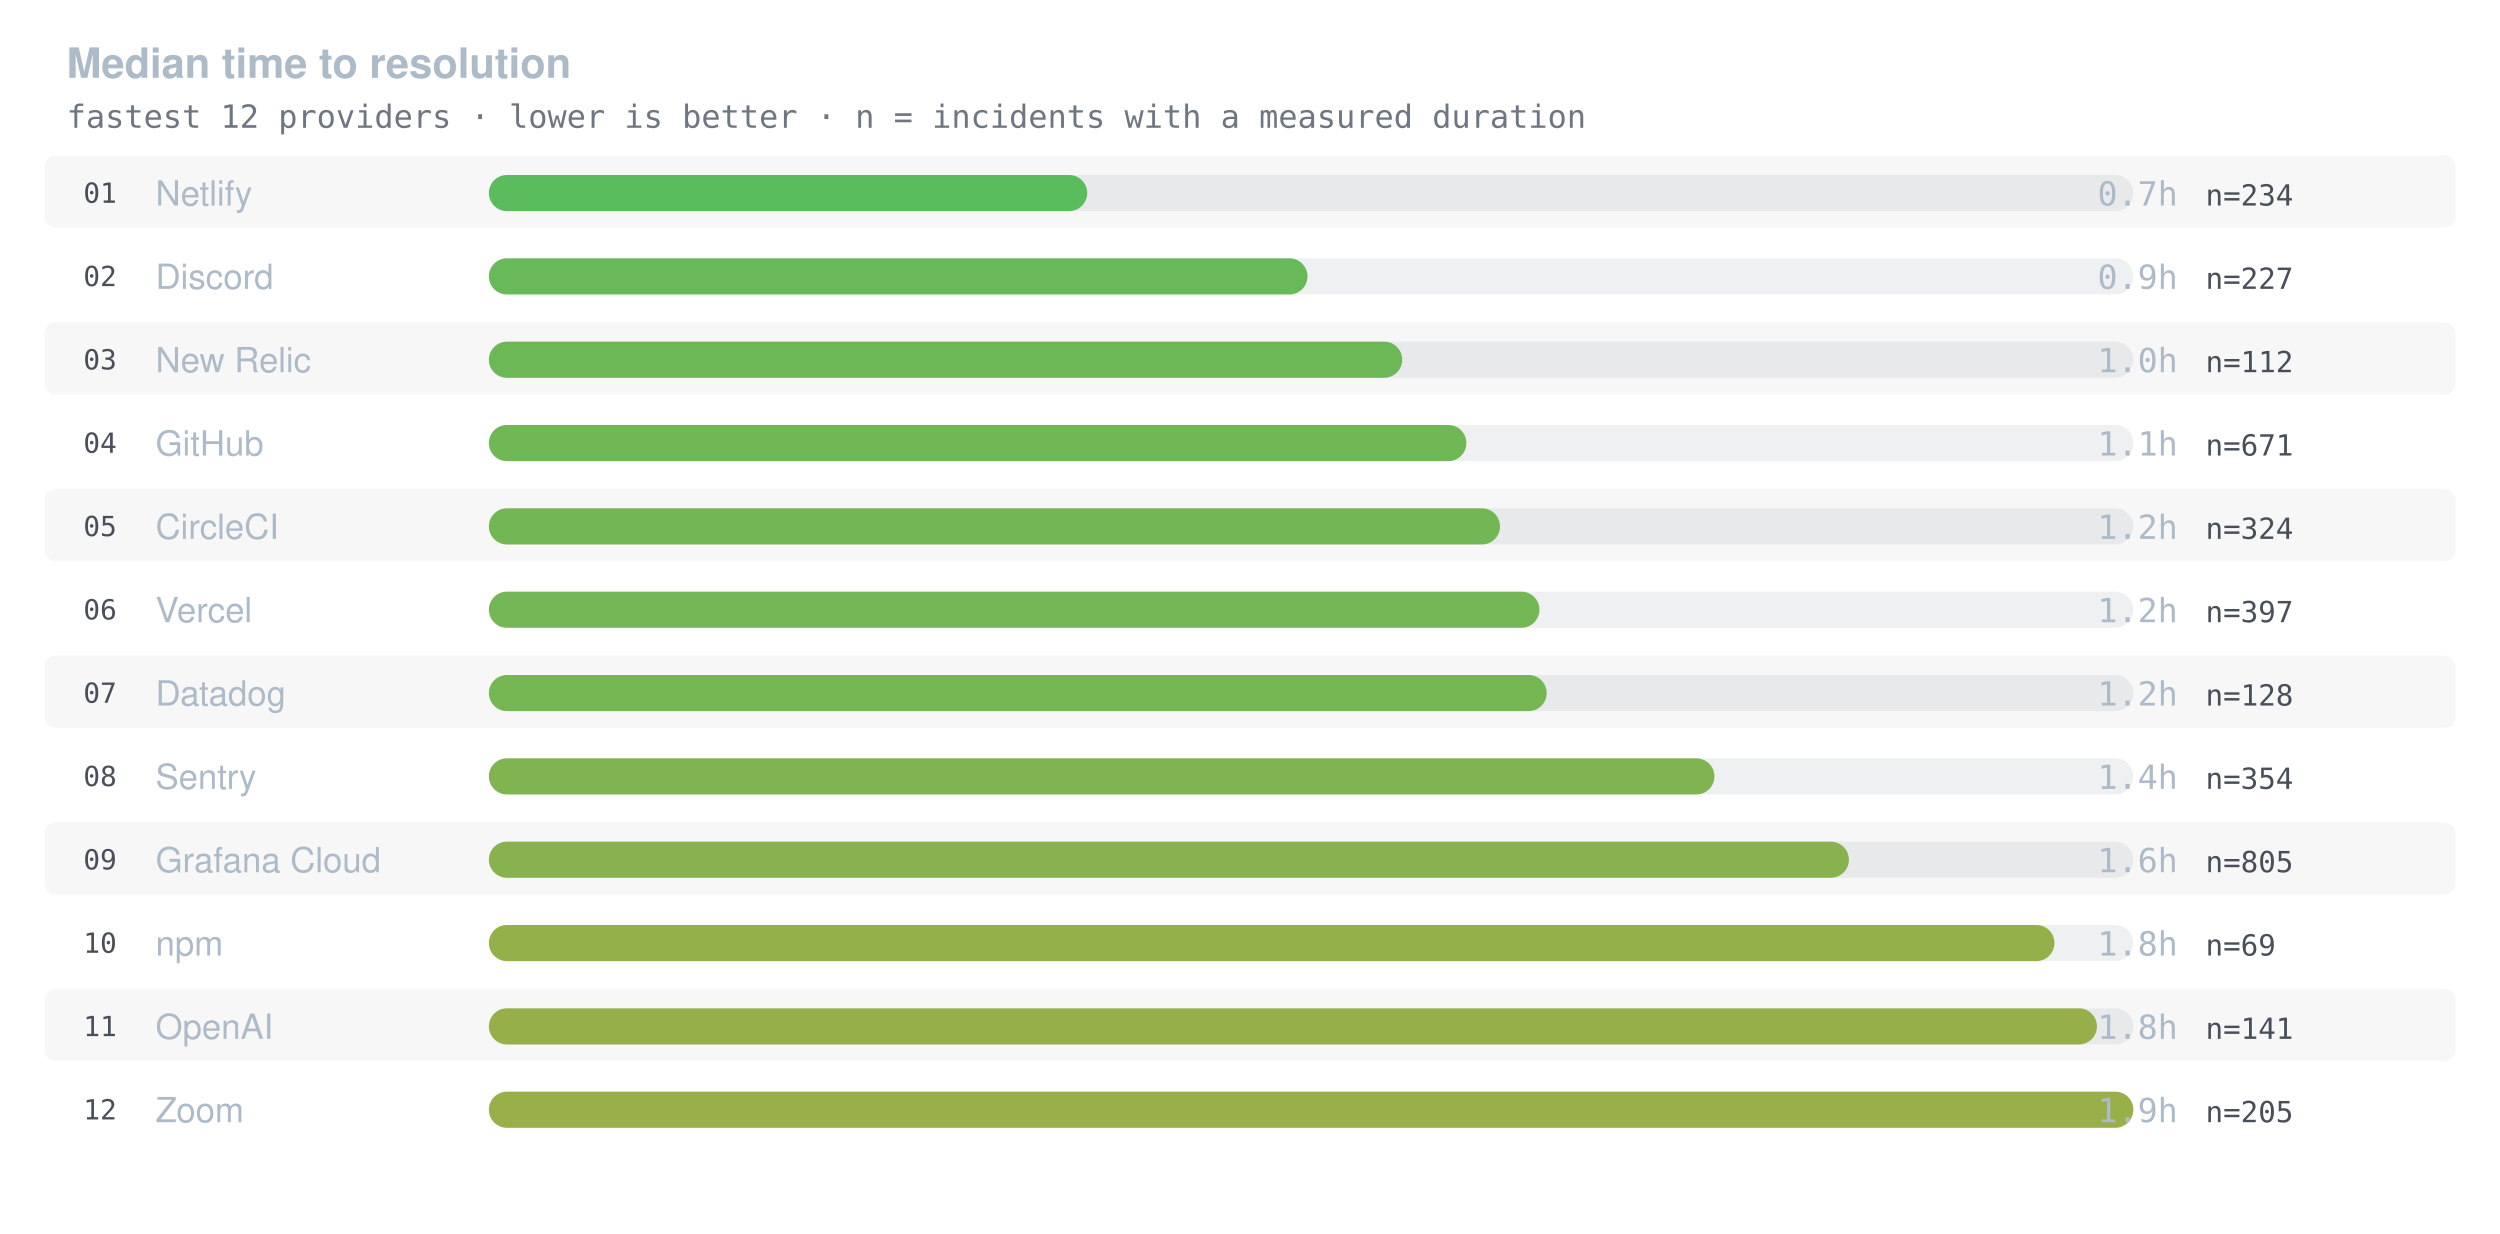
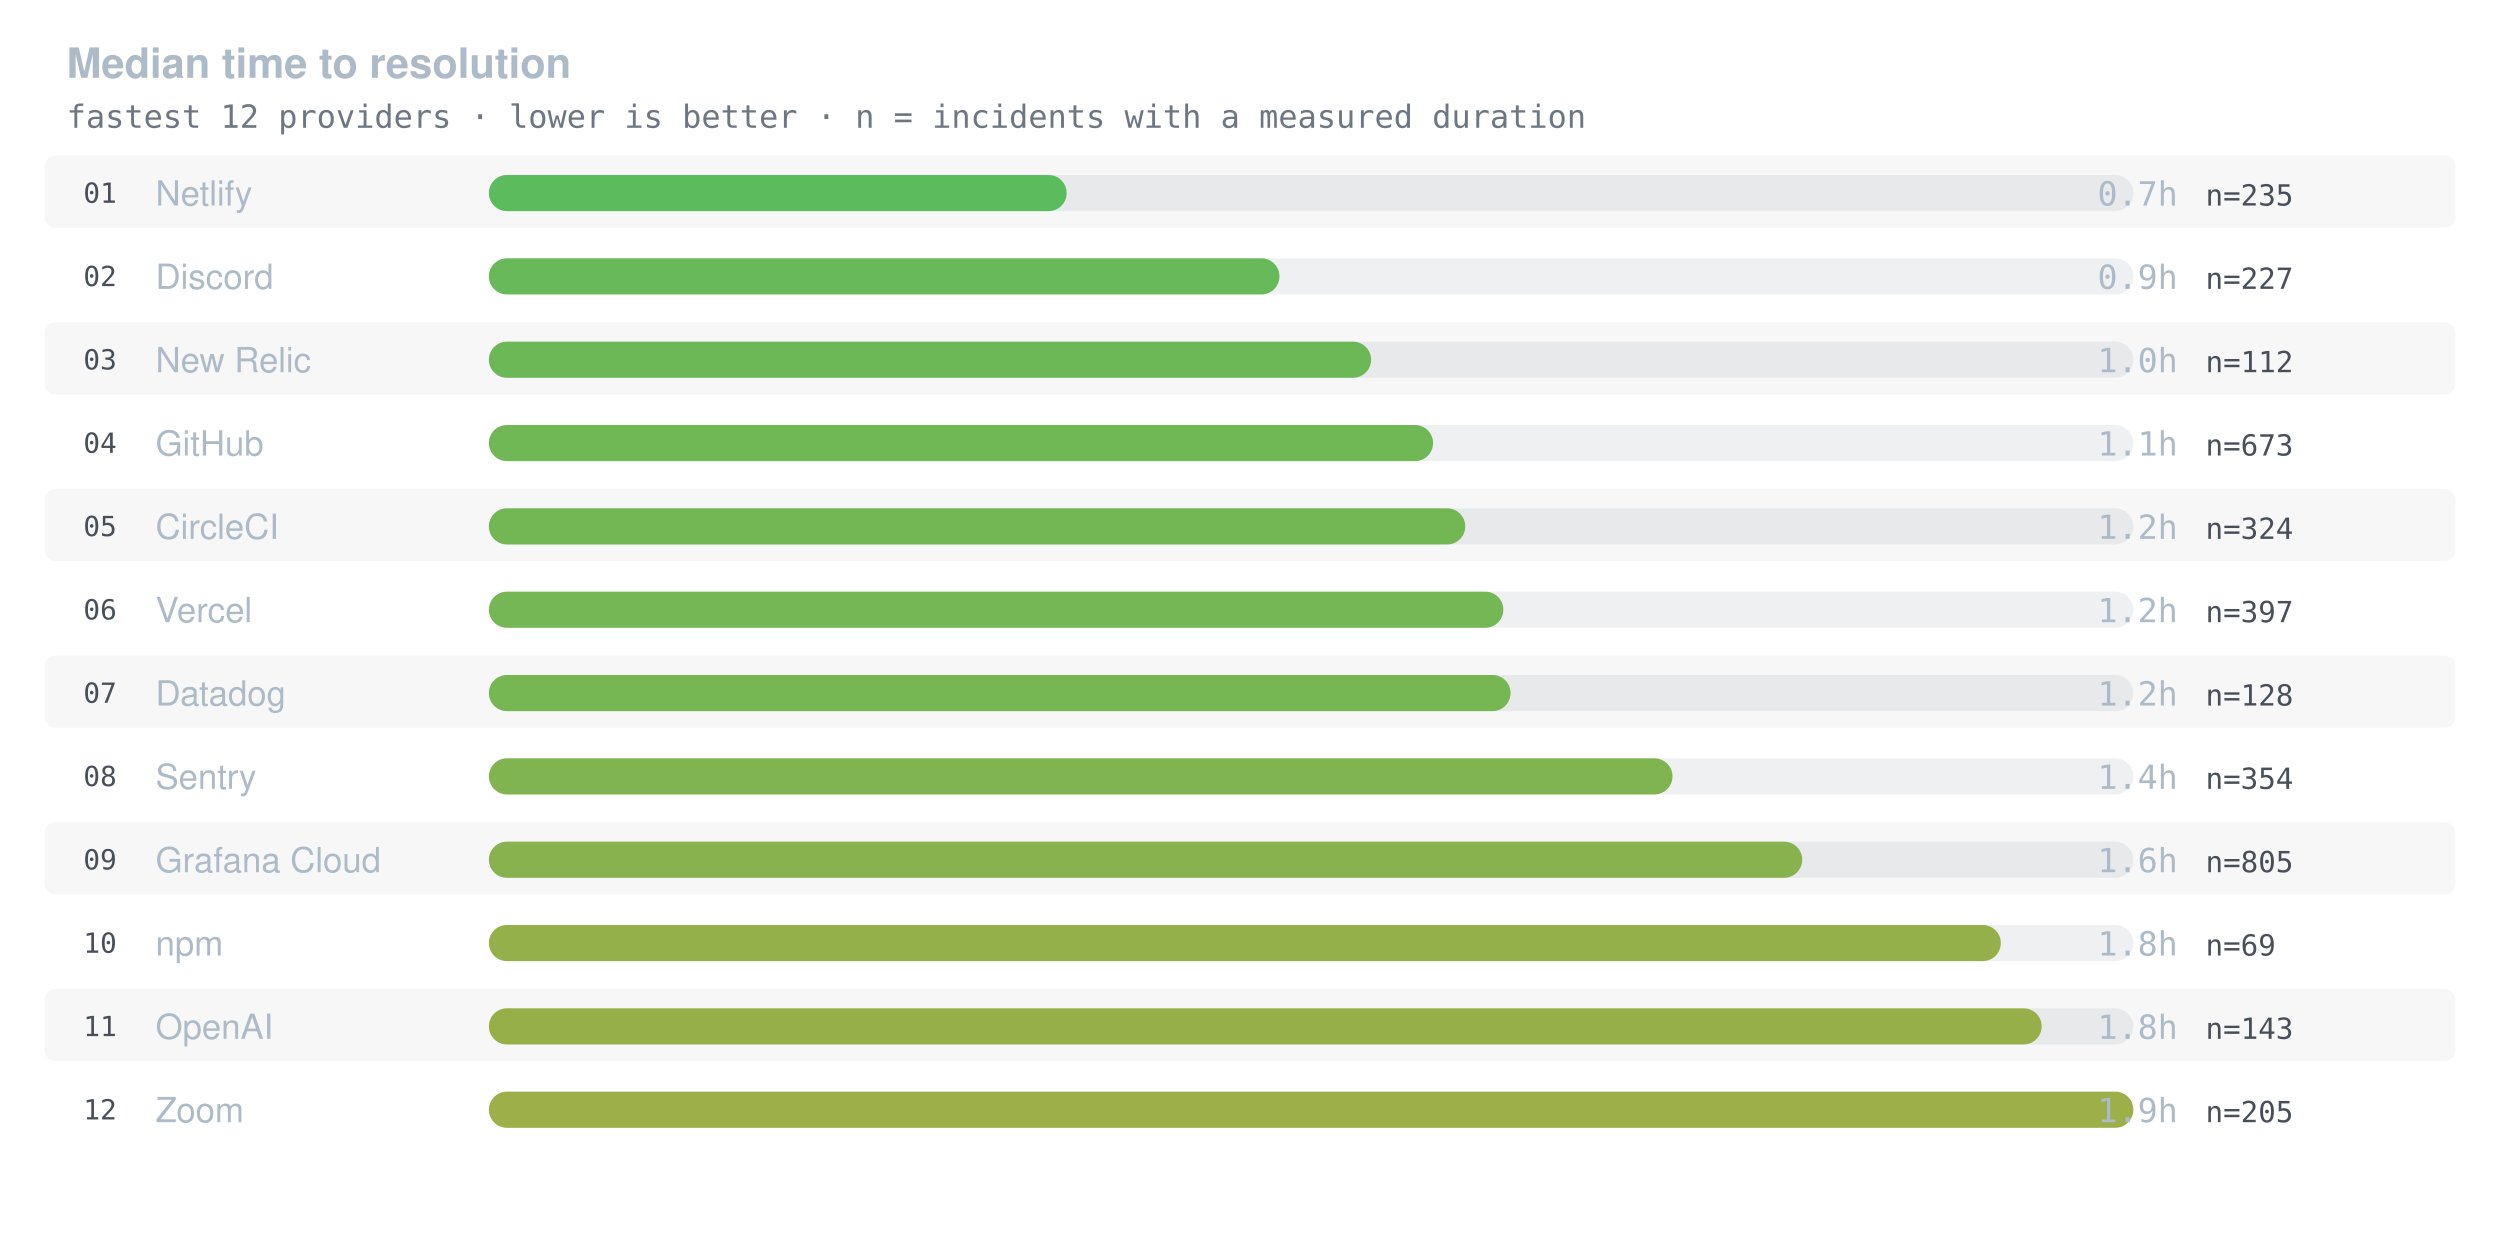
<svg xmlns="http://www.w3.org/2000/svg" viewBox="0 0 900 444" width="900" height="444" role="img">
  <text x="24" y="28" fill="#adbac7" font-size="15" font-family="-apple-system,BlinkMacSystemFont,Segoe UI,Helvetica,Arial,sans-serif" font-weight="600">Median time to resolution</text>
  <text x="24" y="46" fill="#6e7681" font-size="11.5" font-family="ui-monospace,SFMono-Regular,Menlo,Consolas,monospace">fastest 12 providers · lower is better · n = incidents with a measured duration</text>
  <rect x="16" y="56" width="868" height="26" rx="4" fill="#6e7681" opacity="0.055" />
  <text x="30" y="73" fill="#484f58" font-size="10" font-family="ui-monospace,SFMono-Regular,Menlo,Consolas,monospace">01</text>
  <text x="56" y="74" fill="#adbac7" font-size="12.5" font-family="-apple-system,BlinkMacSystemFont,Segoe UI,Helvetica,Arial,sans-serif">Netlify</text>
  <rect x="176" y="63" width="592" height="13" rx="6.5" fill="#6e7681" opacity="0.11" />
-   <rect x="176" y="63" width="215.4" height="13" rx="6.5" fill="#4ab74d" opacity="0.9" />
+   <rect x="176" y="63" width="208.0" height="13" rx="6.5" fill="#4ab74d" opacity="0.9" />
  <text x="784" y="74" fill="#adbac7" font-size="12" font-family="ui-monospace,SFMono-Regular,Menlo,Consolas,monospace" text-anchor="end">0.7h</text>
-   <text x="794" y="74" fill="#484f58" font-size="10.5" font-family="ui-monospace,SFMono-Regular,Menlo,Consolas,monospace">n=234</text>
+   <text x="794" y="74" fill="#484f58" font-size="10.5" font-family="ui-monospace,SFMono-Regular,Menlo,Consolas,monospace">n=235</text>
  <text x="30" y="103" fill="#484f58" font-size="10" font-family="ui-monospace,SFMono-Regular,Menlo,Consolas,monospace">02</text>
  <text x="56" y="104" fill="#adbac7" font-size="12.5" font-family="-apple-system,BlinkMacSystemFont,Segoe UI,Helvetica,Arial,sans-serif">Discord</text>
  <rect x="176" y="93" width="592" height="13" rx="6.5" fill="#6e7681" opacity="0.11" />
-   <rect x="176" y="93" width="294.7" height="13" rx="6.5" fill="#59b348" opacity="0.9" />
+   <rect x="176" y="93" width="284.6" height="13" rx="6.5" fill="#59b348" opacity="0.9" />
  <text x="784" y="104" fill="#adbac7" font-size="12" font-family="ui-monospace,SFMono-Regular,Menlo,Consolas,monospace" text-anchor="end">0.9h</text>
  <text x="794" y="104" fill="#484f58" font-size="10.5" font-family="ui-monospace,SFMono-Regular,Menlo,Consolas,monospace">n=227</text>
  <rect x="16" y="116" width="868" height="26" rx="4" fill="#6e7681" opacity="0.055" />
  <text x="30" y="133" fill="#484f58" font-size="10" font-family="ui-monospace,SFMono-Regular,Menlo,Consolas,monospace">03</text>
  <text x="56" y="134" fill="#adbac7" font-size="12.5" font-family="-apple-system,BlinkMacSystemFont,Segoe UI,Helvetica,Arial,sans-serif">New Relic</text>
  <rect x="176" y="123" width="592" height="13" rx="6.5" fill="#6e7681" opacity="0.11" />
-   <rect x="176" y="123" width="328.8" height="13" rx="6.5" fill="#5fb246" opacity="0.9" />
+   <rect x="176" y="123" width="317.6" height="13" rx="6.5" fill="#5fb246" opacity="0.9" />
  <text x="784" y="134" fill="#adbac7" font-size="12" font-family="ui-monospace,SFMono-Regular,Menlo,Consolas,monospace" text-anchor="end">1.0h</text>
  <text x="794" y="134" fill="#484f58" font-size="10.5" font-family="ui-monospace,SFMono-Regular,Menlo,Consolas,monospace">n=112</text>
  <text x="30" y="163" fill="#484f58" font-size="10" font-family="ui-monospace,SFMono-Regular,Menlo,Consolas,monospace">04</text>
  <text x="56" y="164" fill="#adbac7" font-size="12.5" font-family="-apple-system,BlinkMacSystemFont,Segoe UI,Helvetica,Arial,sans-serif">GitHub</text>
  <rect x="176" y="153" width="592" height="13" rx="6.5" fill="#6e7681" opacity="0.11" />
-   <rect x="176" y="153" width="351.9" height="13" rx="6.5" fill="#63b145" opacity="0.9" />
+   <rect x="176" y="153" width="339.9" height="13" rx="6.5" fill="#63b145" opacity="0.9" />
  <text x="784" y="164" fill="#adbac7" font-size="12" font-family="ui-monospace,SFMono-Regular,Menlo,Consolas,monospace" text-anchor="end">1.1h</text>
-   <text x="794" y="164" fill="#484f58" font-size="10.5" font-family="ui-monospace,SFMono-Regular,Menlo,Consolas,monospace">n=671</text>
+   <text x="794" y="164" fill="#484f58" font-size="10.5" font-family="ui-monospace,SFMono-Regular,Menlo,Consolas,monospace">n=673</text>
  <rect x="16" y="176" width="868" height="26" rx="4" fill="#6e7681" opacity="0.055" />
  <text x="30" y="193" fill="#484f58" font-size="10" font-family="ui-monospace,SFMono-Regular,Menlo,Consolas,monospace">05</text>
  <text x="56" y="194" fill="#adbac7" font-size="12.5" font-family="-apple-system,BlinkMacSystemFont,Segoe UI,Helvetica,Arial,sans-serif">CircleCI</text>
  <rect x="176" y="183" width="592" height="13" rx="6.5" fill="#6e7681" opacity="0.11" />
-   <rect x="176" y="183" width="364.0" height="13" rx="6.5" fill="#66b144" opacity="0.9" />
+   <rect x="176" y="183" width="351.5" height="13" rx="6.5" fill="#66b144" opacity="0.9" />
  <text x="784" y="194" fill="#adbac7" font-size="12" font-family="ui-monospace,SFMono-Regular,Menlo,Consolas,monospace" text-anchor="end">1.2h</text>
  <text x="794" y="194" fill="#484f58" font-size="10.5" font-family="ui-monospace,SFMono-Regular,Menlo,Consolas,monospace">n=324</text>
  <text x="30" y="223" fill="#484f58" font-size="10" font-family="ui-monospace,SFMono-Regular,Menlo,Consolas,monospace">06</text>
  <text x="56" y="224" fill="#adbac7" font-size="12.5" font-family="-apple-system,BlinkMacSystemFont,Segoe UI,Helvetica,Arial,sans-serif">Vercel</text>
  <rect x="176" y="213" width="592" height="13" rx="6.5" fill="#6e7681" opacity="0.11" />
-   <rect x="176" y="213" width="378.2" height="13" rx="6.5" fill="#68b043" opacity="0.9" />
+   <rect x="176" y="213" width="365.2" height="13" rx="6.5" fill="#68b043" opacity="0.9" />
  <text x="784" y="224" fill="#adbac7" font-size="12" font-family="ui-monospace,SFMono-Regular,Menlo,Consolas,monospace" text-anchor="end">1.2h</text>
  <text x="794" y="224" fill="#484f58" font-size="10.5" font-family="ui-monospace,SFMono-Regular,Menlo,Consolas,monospace">n=397</text>
  <rect x="16" y="236" width="868" height="26" rx="4" fill="#6e7681" opacity="0.055" />
  <text x="30" y="253" fill="#484f58" font-size="10" font-family="ui-monospace,SFMono-Regular,Menlo,Consolas,monospace">07</text>
  <text x="56" y="254" fill="#adbac7" font-size="12.5" font-family="-apple-system,BlinkMacSystemFont,Segoe UI,Helvetica,Arial,sans-serif">Datadog</text>
  <rect x="176" y="243" width="592" height="13" rx="6.5" fill="#6e7681" opacity="0.11" />
-   <rect x="176" y="243" width="380.8" height="13" rx="6.5" fill="#69b043" opacity="0.9" />
+   <rect x="176" y="243" width="367.8" height="13" rx="6.5" fill="#69b043" opacity="0.9" />
  <text x="784" y="254" fill="#adbac7" font-size="12" font-family="ui-monospace,SFMono-Regular,Menlo,Consolas,monospace" text-anchor="end">1.2h</text>
  <text x="794" y="254" fill="#484f58" font-size="10.5" font-family="ui-monospace,SFMono-Regular,Menlo,Consolas,monospace">n=128</text>
  <text x="30" y="283" fill="#484f58" font-size="10" font-family="ui-monospace,SFMono-Regular,Menlo,Consolas,monospace">08</text>
  <text x="56" y="284" fill="#adbac7" font-size="12.5" font-family="-apple-system,BlinkMacSystemFont,Segoe UI,Helvetica,Arial,sans-serif">Sentry</text>
  <rect x="176" y="273" width="592" height="13" rx="6.5" fill="#6e7681" opacity="0.11" />
-   <rect x="176" y="273" width="441.2" height="13" rx="6.5" fill="#74ad3f" opacity="0.9" />
+   <rect x="176" y="273" width="426.1" height="13" rx="6.5" fill="#74ad3f" opacity="0.9" />
  <text x="784" y="284" fill="#adbac7" font-size="12" font-family="ui-monospace,SFMono-Regular,Menlo,Consolas,monospace" text-anchor="end">1.4h</text>
  <text x="794" y="284" fill="#484f58" font-size="10.5" font-family="ui-monospace,SFMono-Regular,Menlo,Consolas,monospace">n=354</text>
  <rect x="16" y="296" width="868" height="26" rx="4" fill="#6e7681" opacity="0.055" />
  <text x="30" y="313" fill="#484f58" font-size="10" font-family="ui-monospace,SFMono-Regular,Menlo,Consolas,monospace">09</text>
  <text x="56" y="314" fill="#adbac7" font-size="12.5" font-family="-apple-system,BlinkMacSystemFont,Segoe UI,Helvetica,Arial,sans-serif">Grafana Cloud</text>
  <rect x="176" y="303" width="592" height="13" rx="6.5" fill="#6e7681" opacity="0.11" />
-   <rect x="176" y="303" width="489.6" height="13" rx="6.5" fill="#7dac3d" opacity="0.9" />
+   <rect x="176" y="303" width="472.8" height="13" rx="6.5" fill="#7dac3d" opacity="0.9" />
  <text x="784" y="314" fill="#adbac7" font-size="12" font-family="ui-monospace,SFMono-Regular,Menlo,Consolas,monospace" text-anchor="end">1.6h</text>
  <text x="794" y="314" fill="#484f58" font-size="10.5" font-family="ui-monospace,SFMono-Regular,Menlo,Consolas,monospace">n=805</text>
  <text x="30" y="343" fill="#484f58" font-size="10" font-family="ui-monospace,SFMono-Regular,Menlo,Consolas,monospace">10</text>
  <text x="56" y="344" fill="#adbac7" font-size="12.5" font-family="-apple-system,BlinkMacSystemFont,Segoe UI,Helvetica,Arial,sans-serif">npm</text>
  <rect x="176" y="333" width="592" height="13" rx="6.5" fill="#6e7681" opacity="0.11" />
-   <rect x="176" y="333" width="563.6" height="13" rx="6.5" fill="#8ba938" opacity="0.9" />
+   <rect x="176" y="333" width="544.3" height="13" rx="6.5" fill="#8ba938" opacity="0.9" />
  <text x="784" y="344" fill="#adbac7" font-size="12" font-family="ui-monospace,SFMono-Regular,Menlo,Consolas,monospace" text-anchor="end">1.8h</text>
  <text x="794" y="344" fill="#484f58" font-size="10.5" font-family="ui-monospace,SFMono-Regular,Menlo,Consolas,monospace">n=69</text>
  <rect x="16" y="356" width="868" height="26" rx="4" fill="#6e7681" opacity="0.055" />
  <text x="30" y="373" fill="#484f58" font-size="10" font-family="ui-monospace,SFMono-Regular,Menlo,Consolas,monospace">11</text>
  <text x="56" y="374" fill="#adbac7" font-size="12.5" font-family="-apple-system,BlinkMacSystemFont,Segoe UI,Helvetica,Arial,sans-serif">OpenAI</text>
  <rect x="176" y="363" width="592" height="13" rx="6.5" fill="#6e7681" opacity="0.11" />
-   <rect x="176" y="363" width="578.9" height="13" rx="6.5" fill="#8ea837" opacity="0.9" />
+   <rect x="176" y="363" width="559.0" height="13" rx="6.5" fill="#8ea837" opacity="0.9" />
  <text x="784" y="374" fill="#adbac7" font-size="12" font-family="ui-monospace,SFMono-Regular,Menlo,Consolas,monospace" text-anchor="end">1.8h</text>
-   <text x="794" y="374" fill="#484f58" font-size="10.5" font-family="ui-monospace,SFMono-Regular,Menlo,Consolas,monospace">n=141</text>
+   <text x="794" y="374" fill="#484f58" font-size="10.5" font-family="ui-monospace,SFMono-Regular,Menlo,Consolas,monospace">n=143</text>
  <text x="30" y="403" fill="#484f58" font-size="10" font-family="ui-monospace,SFMono-Regular,Menlo,Consolas,monospace">12</text>
  <text x="56" y="404" fill="#adbac7" font-size="12.5" font-family="-apple-system,BlinkMacSystemFont,Segoe UI,Helvetica,Arial,sans-serif">Zoom</text>
  <rect x="176" y="393" width="592" height="13" rx="6.5" fill="#6e7681" opacity="0.11" />
-   <rect x="176" y="393" width="592.0" height="13" rx="6.5" fill="#90a737" opacity="0.9" />
+   <rect x="176" y="393" width="592.0" height="13" rx="6.5" fill="#94a735" opacity="0.9" />
  <text x="784" y="404" fill="#adbac7" font-size="12" font-family="ui-monospace,SFMono-Regular,Menlo,Consolas,monospace" text-anchor="end">1.9h</text>
  <text x="794" y="404" fill="#484f58" font-size="10.5" font-family="ui-monospace,SFMono-Regular,Menlo,Consolas,monospace">n=205</text>
</svg>
